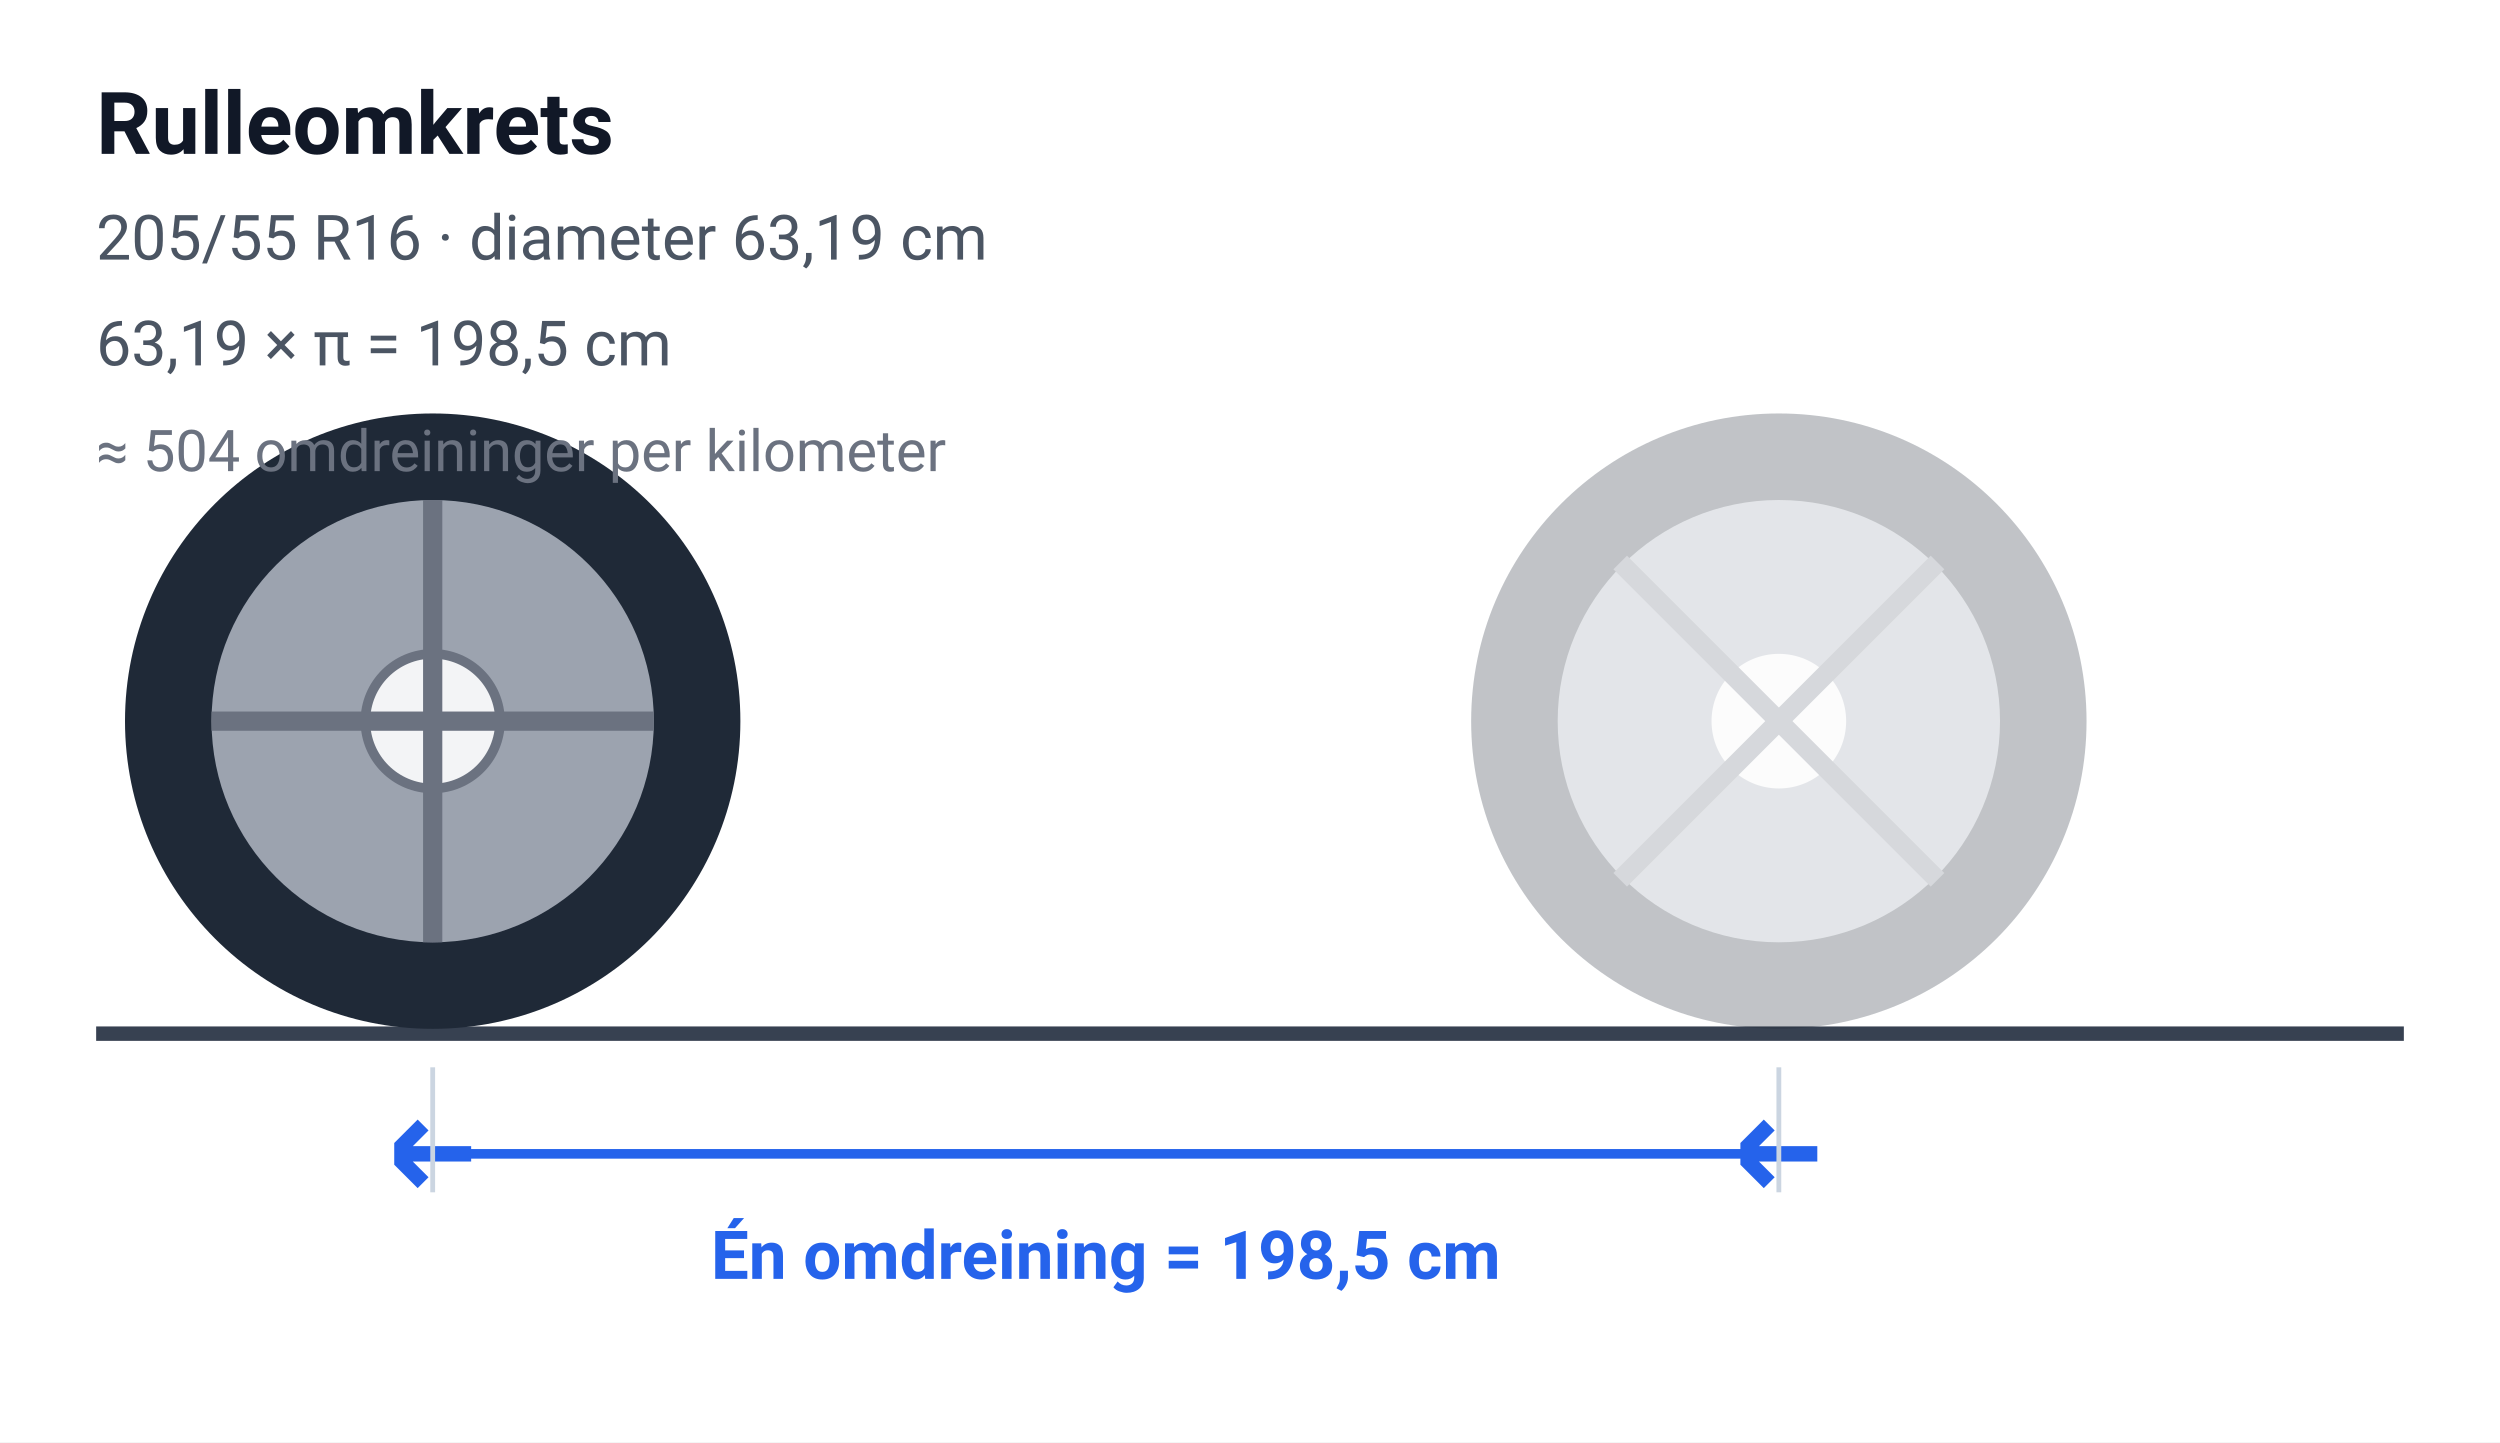
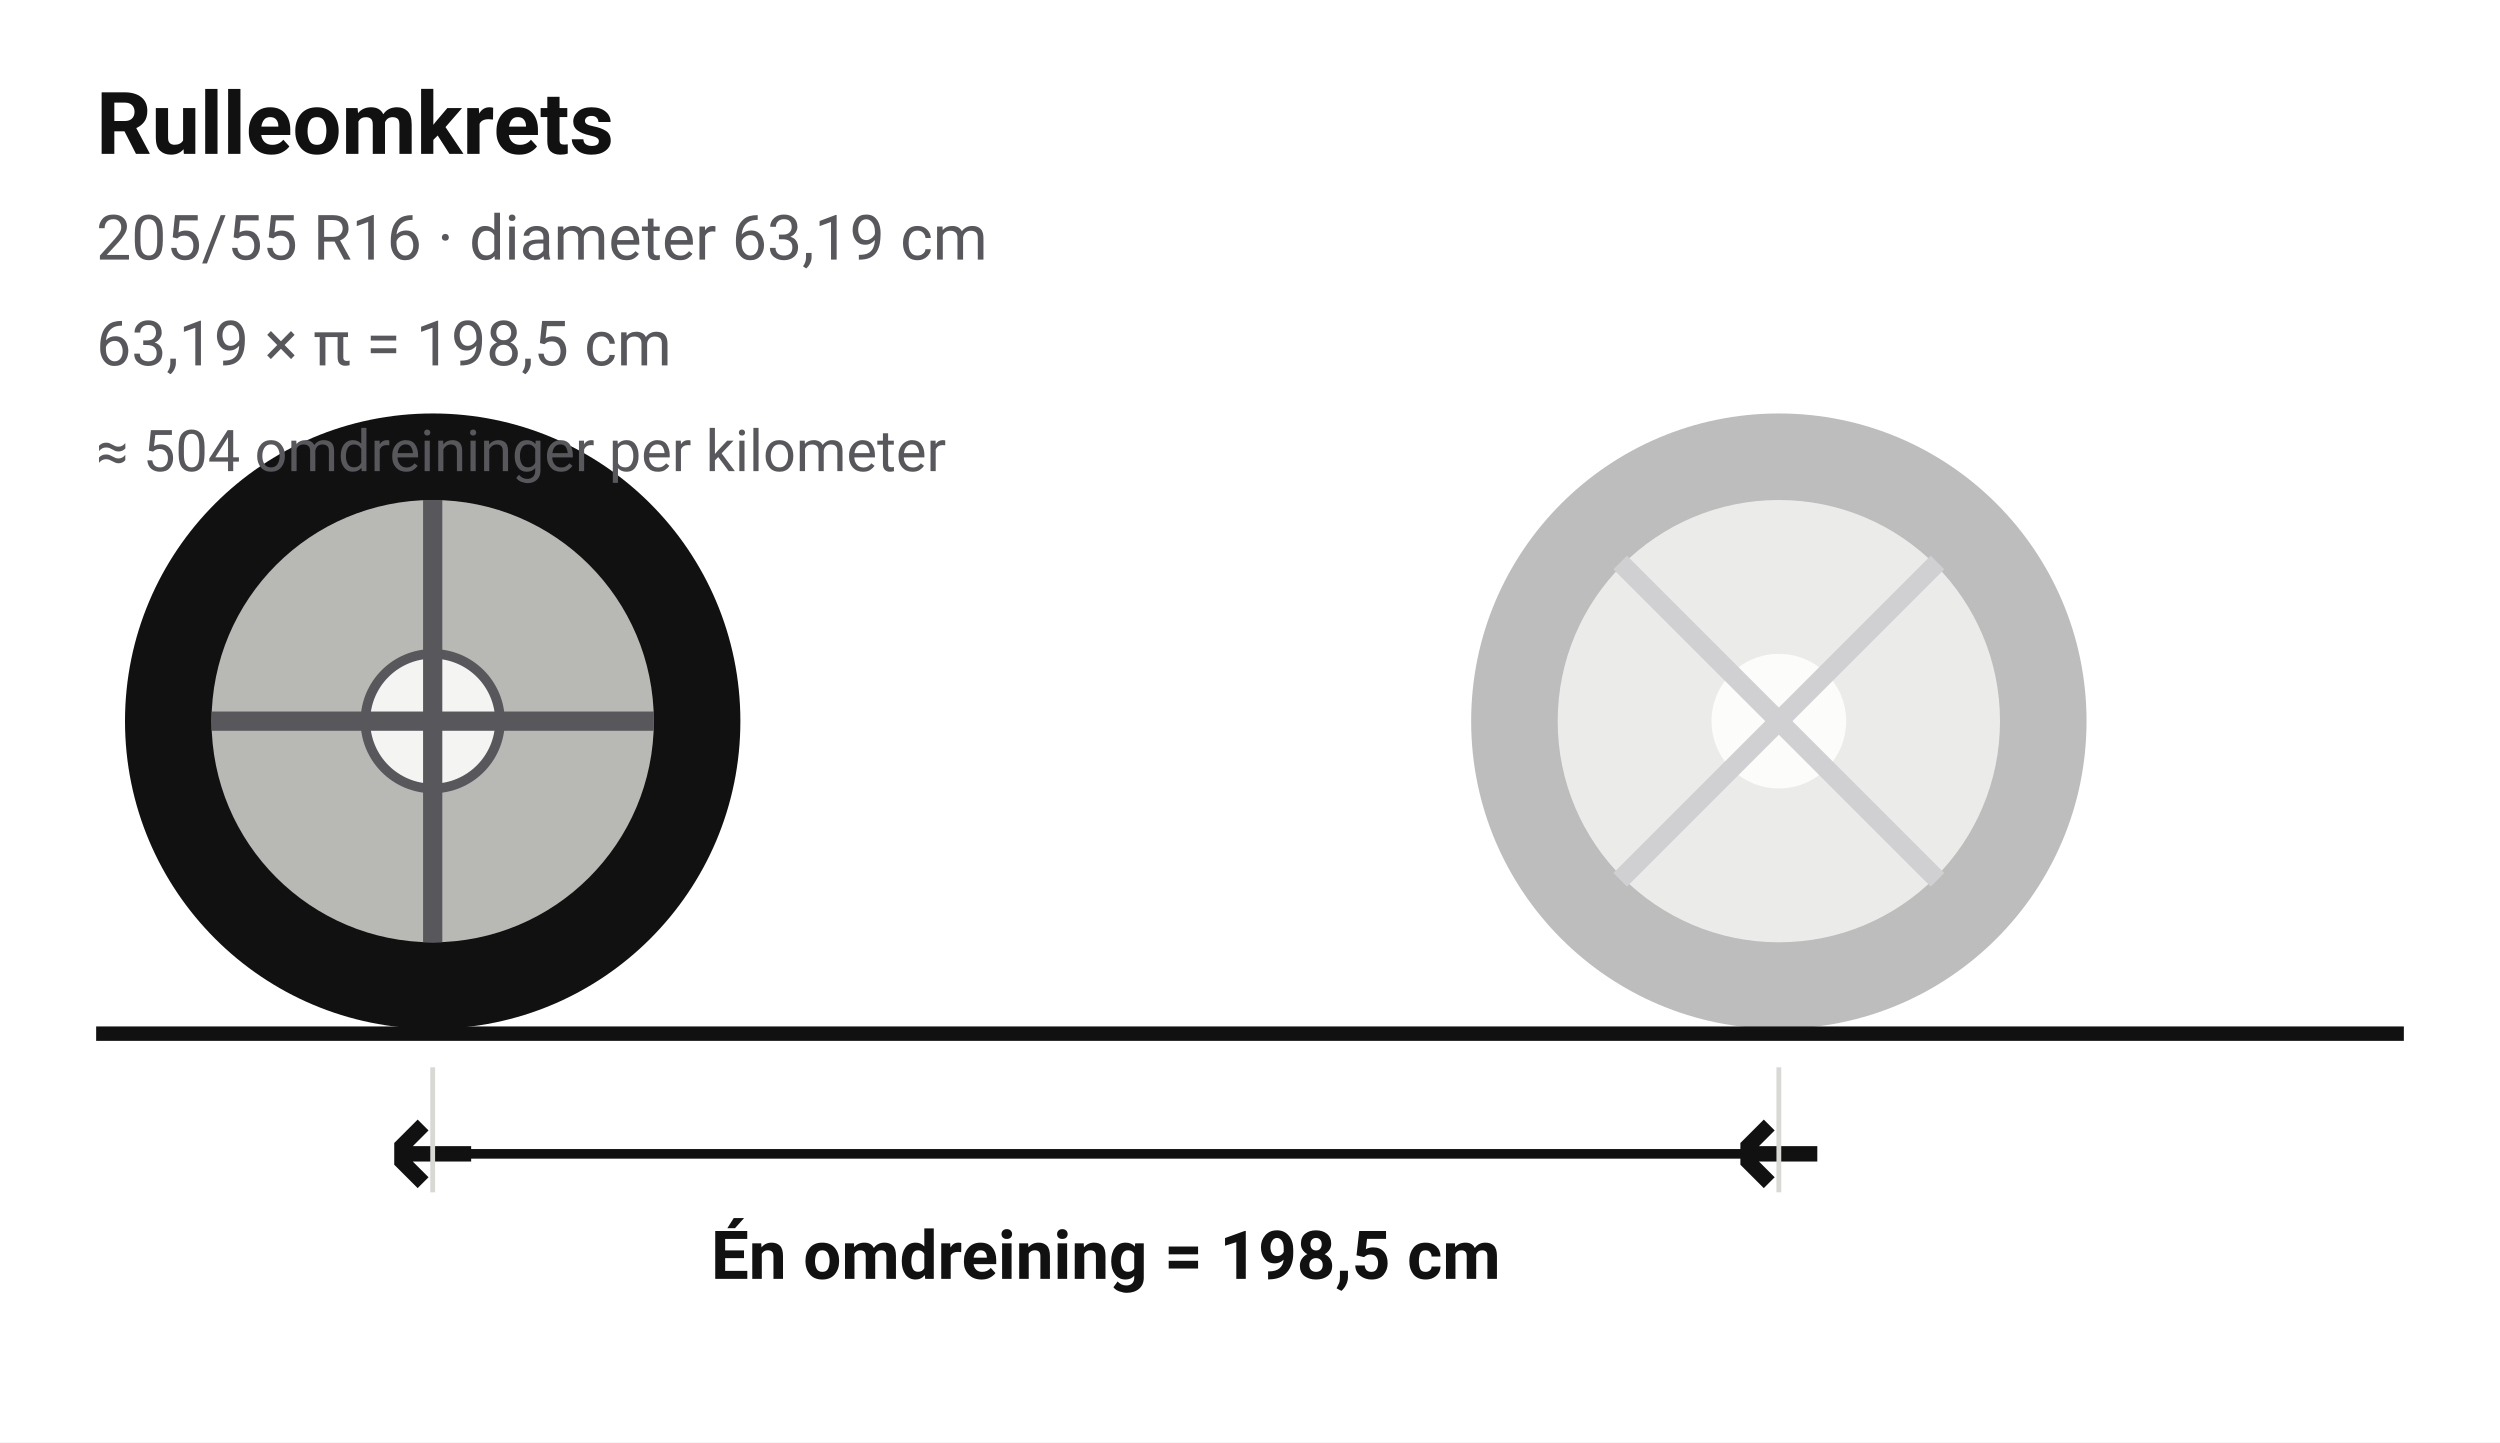
<svg xmlns="http://www.w3.org/2000/svg" viewBox="0 0 520 300" width="520" height="300" role="img" aria-labelledby="t2 d2">
  <rect width="520" height="300" fill="#ffffff" />
-   <line x1="20" y1="215" x2="500" y2="215" stroke="#374151" stroke-width="3" />
+   <line x1="20" y1="215" x2="500" y2="215" stroke="#111111" stroke-width="3" />
  <g transform="translate(90,150)">
-     <circle r="64" fill="#1f2937" />
-     <circle r="46" fill="#9ca3af" />
-     <circle r="14" fill="#f3f4f6" stroke="#6b7280" stroke-width="2" />
-     <line x1="0" y1="-46" x2="0" y2="46" stroke="#6b7280" stroke-width="4" />
-     <line x1="-46" y1="0" x2="46" y2="0" stroke="#6b7280" stroke-width="4" />
+     <circle r="64" fill="#111111" />
+     <circle r="46" fill="#B8B8B4" />
+     <circle r="14" fill="#F4F4F2" stroke="#57575c" stroke-width="2" />
+     <line x1="0" y1="-46" x2="0" y2="46" stroke="#57575c" stroke-width="4" />
+     <line x1="-46" y1="0" x2="46" y2="0" stroke="#57575c" stroke-width="4" />
  </g>
  <g opacity=".28" transform="translate(370,150)">
-     <circle r="64" fill="#1f2937" />
-     <circle r="46" fill="#9ca3af" />
-     <circle r="14" fill="#f3f4f6" />
-     <line x1="-33" y1="-33" x2="33" y2="33" stroke="#6b7280" stroke-width="4" />
-     <line x1="-33" y1="33" x2="33" y2="-33" stroke="#6b7280" stroke-width="4" />
+     <circle r="64" fill="#111111" />
+     <circle r="46" fill="#B8B8B4" />
+     <circle r="14" fill="#F4F4F2" />
+     <line x1="-33" y1="-33" x2="33" y2="33" stroke="#57575c" stroke-width="4" />
+     <line x1="-33" y1="33" x2="33" y2="-33" stroke="#57575c" stroke-width="4" />
  </g>
-   <g font-family="system-ui,-apple-system,Segoe UI,Roboto,sans-serif" fill="#111827">
-     <path d="M90 240 L370 240" stroke="#2563eb" stroke-width="2" marker-start="url(#c)" marker-end="url(#c)" fill="none" />
-     <line x1="90" y1="222" x2="90" y2="248" stroke="#cbd5e1" />
-     <line x1="370" y1="222" x2="370" y2="248" stroke="#cbd5e1" />
-     <text x="230" y="266" text-anchor="middle" font-size="14" font-weight="600" fill="#2563eb">Én omdreining = 198,5 cm</text>
+   <g font-family="system-ui,-apple-system,Segoe UI,Roboto,sans-serif" fill="#111111">
+     <path d="M90 240 L370 240" stroke="#111111" stroke-width="2" marker-start="url(#c)" marker-end="url(#c)" fill="none" />
+     <line x1="90" y1="222" x2="90" y2="248" stroke="#D8D8D4" />
+     <line x1="370" y1="222" x2="370" y2="248" stroke="#D8D8D4" />
+     <text x="230" y="266" text-anchor="middle" font-size="14" font-weight="600" fill="#111111">Én omdreining = 198,5 cm</text>
    <text x="20" y="32" font-size="18" font-weight="700">Rulleomkrets</text>
-     <text x="20" y="54" font-size="13" fill="#4b5563">205/55 R16 · diameter 63,19 cm</text>
-     <text x="20" y="76" font-size="13" fill="#4b5563">63,19 × π = 198,5 cm</text>
-     <text x="20" y="98" font-size="12" fill="#6b7280">≈ 504 omdreininger per kilometer</text>
+     <text x="20" y="54" font-size="13" fill="#57575c">205/55 R16 · diameter 63,19 cm</text>
+     <text x="20" y="76" font-size="13" fill="#57575c">63,19 × π = 198,5 cm</text>
+     <text x="20" y="98" font-size="12" fill="#57575c">≈ 504 omdreininger per kilometer</text>
  </g>
  <defs>
    <marker id="c" markerWidth="8" markerHeight="8" refX="4" refY="4" orient="auto">
-       <path d="M0 4 L8 4 M3 1 L0 4 L3 7" stroke="#2563eb" stroke-width="1.6" fill="none" />
+       <path d="M0 4 L8 4 M3 1 L0 4 L3 7" stroke="#111111" stroke-width="1.6" fill="none" />
    </marker>
  </defs>
</svg>
